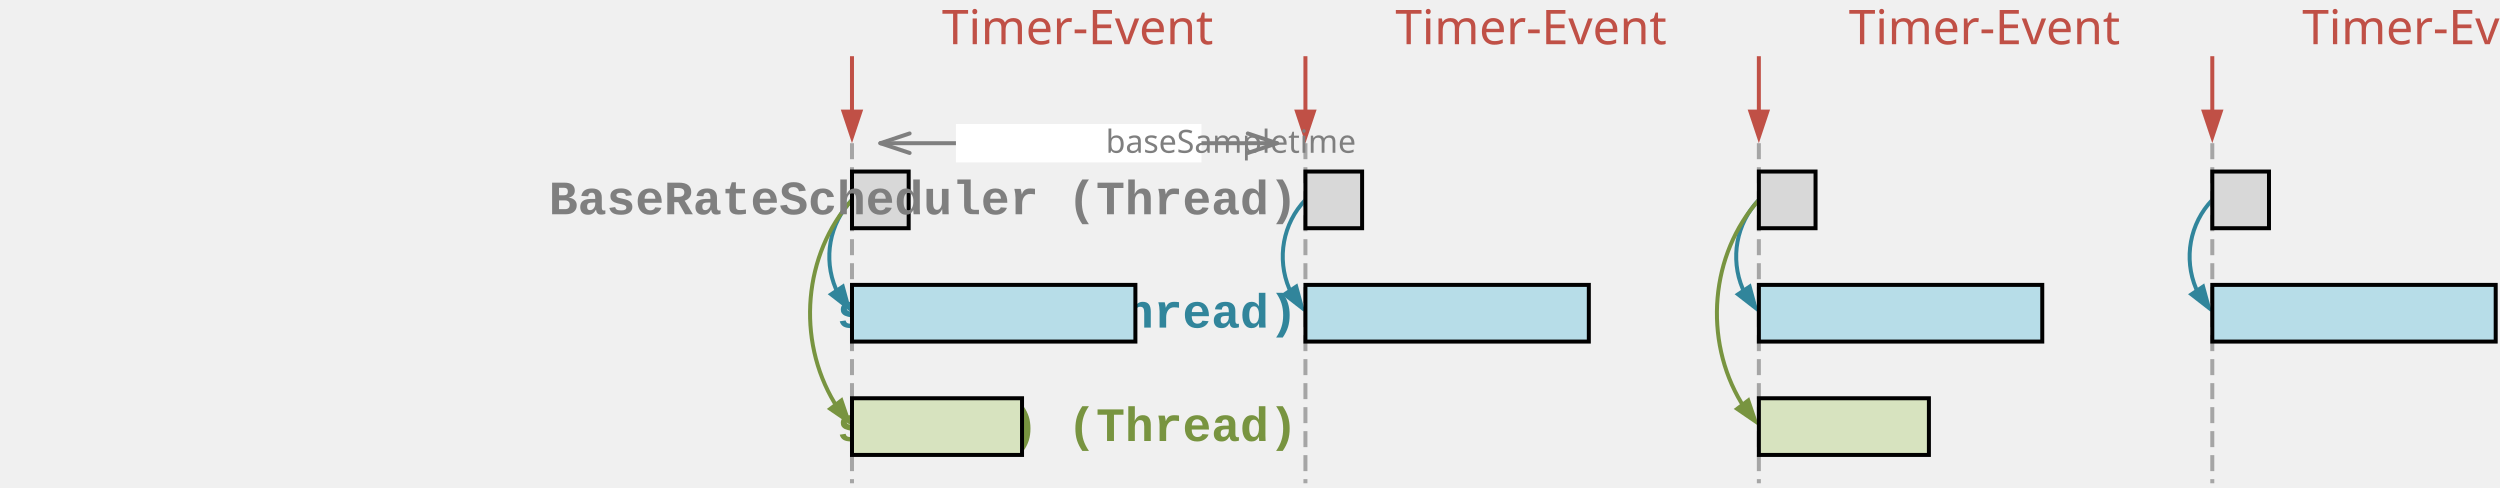
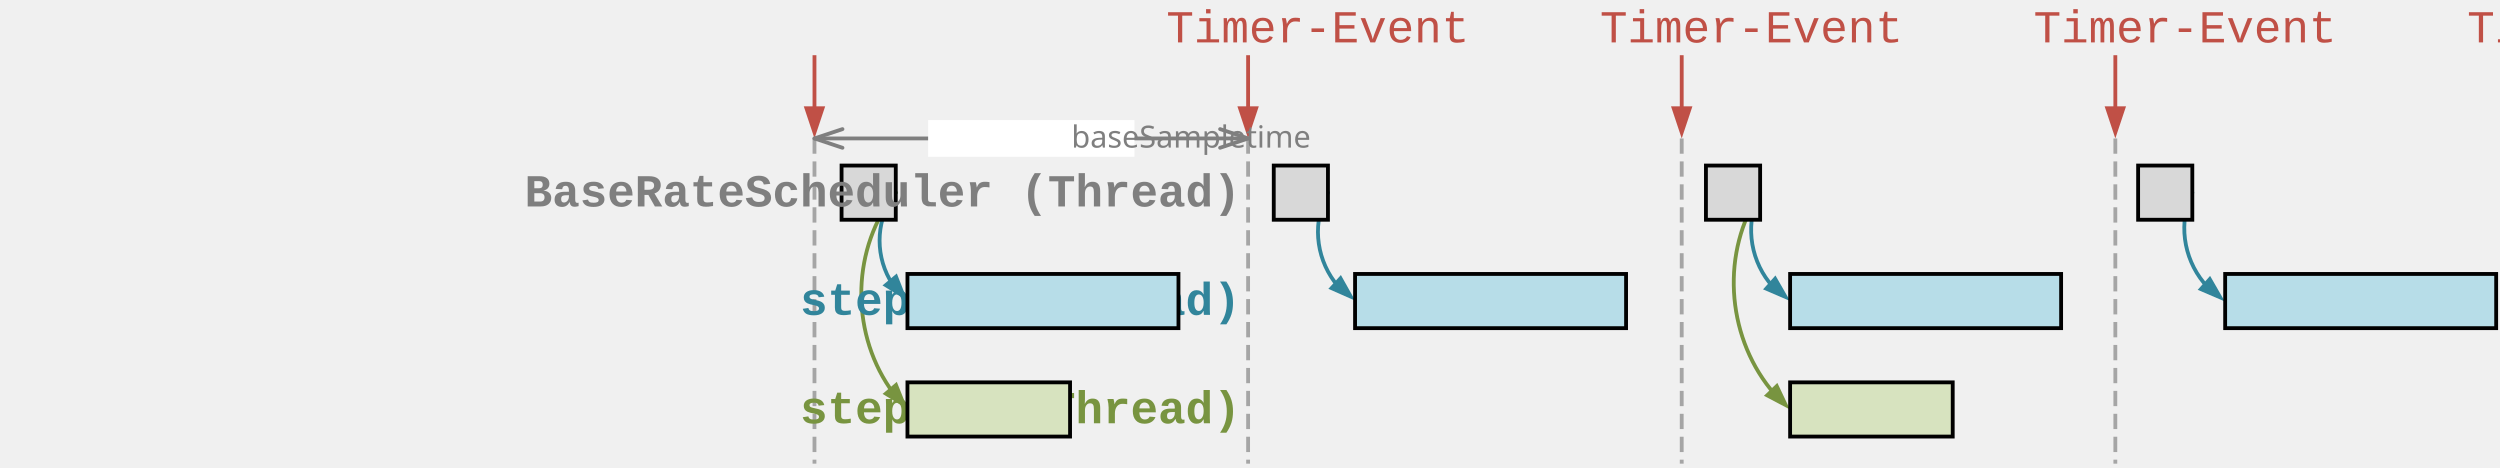
- <svg xmlns="http://www.w3.org/2000/svg" xmlns:ns1="http://schemas.microsoft.com/visio/2003/SVGExtensions/" xmlns:xlink="http://www.w3.org/1999/xlink" width="8.681in" height="1.692in" viewBox="0 0 624.997 121.847" xml:space="preserve" color-interpolation-filters="sRGB" class="st20">
+ <svg xmlns="http://www.w3.org/2000/svg" xmlns:ns1="http://schemas.microsoft.com/visio/2003/SVGExtensions/" xmlns:xlink="http://www.w3.org/1999/xlink" width="9.079in" height="1.698in" viewBox="0 0 653.719 122.222" xml:space="preserve" color-interpolation-filters="sRGB" class="st20">
  <ns1:documentProperties ns1:langID="1031" ns1:metric="true" ns1:viewMarkup="false">
    <ns1:userDefs>
      <ns1:ud ns1:nameU="msvNoAutoConnect" ns1:val="VT0(1):26" />
    </ns1:userDefs>
  </ns1:documentProperties>
  <style type="text/css">
	
		.st1 {marker-start:url(#mrkr13-6);stroke:#31859b;stroke-linecap:round;stroke-linejoin:round;stroke-width:1}
		.st2 {fill:#31859b;fill-opacity:1;stroke:#31859b;stroke-opacity:1;stroke-width:0.41}
		.st3 {marker-start:url(#mrkr13-27);stroke:#789440;stroke-linecap:round;stroke-linejoin:round;stroke-width:1}
		.st4 {fill:#789440;fill-opacity:1;stroke:#789440;stroke-opacity:1;stroke-width:0.41}
		.st5 {stroke:#a5a5a5;stroke-dasharray:4,2;stroke-linecap:butt;stroke-width:1}
		.st6 {fill:#d8d8d8;stroke:#000000;stroke-width:1}
		.st7 {fill:none;stroke:none;stroke-linecap:round;stroke-linejoin:round;stroke-width:0.75}
		.st8 {fill:#7f7f7f;font-family:Courier New;font-size:1em;font-weight:bold}
		.st9 {fill:#31859b;font-family:Courier New;font-size:1em;font-weight:bold}
		.st10 {fill:#789440;font-family:Courier New;font-size:1em;font-weight:bold}
		.st11 {marker-end:url(#mrkr13-61);stroke:#c05046;stroke-width:1}
		.st12 {fill:#c05046;fill-opacity:1;stroke:#c05046;stroke-opacity:1;stroke-width:0.357}
- 		.st13 {fill:#c05046;font-family:Brutal Type;font-size:1em}
+ 		.st13 {fill:#c05046;font-family:Courier New;font-size:1em}
		.st14 {fill:#b7dde8;stroke:#000000;stroke-width:1}
		.st15 {fill:#d7e3bf;stroke:#000000;stroke-width:1}
		.st16 {marker-end:url(#mrkr12-115);marker-start:url(#mrkr12-113);stroke:#7f7f7f;stroke-linecap:round;stroke-linejoin:round;stroke-width:1}
		.st17 {fill:#7f7f7f;fill-opacity:1;stroke:#7f7f7f;stroke-opacity:1;stroke-width:0.41}
		.st18 {fill:#ffffff;stroke:none;stroke-linecap:butt;stroke-width:7.2}
- 		.st19 {fill:#7f7f7f;font-family:Brutal Type;font-size:0.667em}
+ 		.st19 {fill:#7f7f7f;font-family:Calibri;font-size:0.667em}
		.st20 {fill:none;fill-rule:evenodd;font-size:12px;overflow:visible;stroke-linecap:square;stroke-miterlimit:3}
	
	</style>
  <defs id="Markers">
    <g id="lend13">
      <path d="M 3 1 L 0 0 L 3 -1 L 3 1 " style="stroke:none" />
    </g>
    <marker id="mrkr13-6" class="st2" ns1:arrowType="13" ns1:arrowSize="0" ns1:setback="6.96" refX="6.96" orient="auto" markerUnits="strokeWidth" overflow="visible">
      <use xlink:href="#lend13" transform="scale(2.44) " />
    </marker>
    <marker id="mrkr13-27" class="st4" ns1:arrowType="13" ns1:arrowSize="0" ns1:setback="6.96" refX="6.96" orient="auto" markerUnits="strokeWidth" overflow="visible">
      <use xlink:href="#lend13" transform="scale(2.44) " />
    </marker>
    <marker id="mrkr13-61" class="st12" ns1:arrowType="13" ns1:arrowSize="1" ns1:setback="8.4" refX="-8.4" orient="auto" markerUnits="strokeWidth" overflow="visible">
      <use xlink:href="#lend13" transform="scale(-2.8,-2.8) " />
    </marker>
    <g id="lend12">
      <path d="M 3 1 L 0 0 L 3 -1 " style="stroke-linecap:round;stroke-linejoin:round;fill:none" />
    </g>
    <marker id="mrkr12-113" class="st17" ns1:arrowType="12" ns1:arrowSize="0" orient="auto" markerUnits="strokeWidth" overflow="visible">
      <use xlink:href="#lend12" transform="scale(2.44) " />
    </marker>
    <marker id="mrkr12-115" class="st17" ns1:arrowType="12" ns1:arrowSize="0" orient="auto" markerUnits="strokeWidth" overflow="visible">
      <use xlink:href="#lend12" transform="scale(-2.44,-2.44) " />
    </marker>
  </defs>
-   <g ns1:mID="33" ns1:index="15" ns1:groupContext="foregroundPage">
+   <g ns1:mID="33" ns1:index="14" ns1:groupContext="foregroundPage">
    <ns1:pageProperties ns1:drawingScale="0.0393701" ns1:pageScale="0.0393701" ns1:drawingUnits="24" ns1:shadowOffsetX="9" ns1:shadowOffsetY="-9" />
-     <g id="shape26-1" ns1:mID="26" ns1:groupContext="shape" transform="translate(91.126,78.3278) rotate(-90)">
-       <path d="M5.81 118.01 L6.11 117.81 A20.044 19.356 180 0 1 28.35 121.85" class="st1" />
-     </g>
-     <g id="shape28-7" ns1:mID="28" ns1:groupContext="shape" transform="translate(317.898,78.3278) rotate(-90)">
-       <path d="M5.81 118.01 L6.11 117.81 A20.044 19.356 180 0 1 28.35 121.85" class="st1" />
-     </g>
-     <g id="shape30-12" ns1:mID="30" ns1:groupContext="shape" transform="translate(204.512,78.3278) rotate(-90)">
-       <path d="M5.81 118.01 L6.11 117.81 A20.044 19.356 180 0 1 28.35 121.85" class="st1" />
-     </g>
-     <g id="shape31-17" ns1:mID="31" ns1:groupContext="shape" transform="translate(431.283,78.3278) rotate(-90)">
-       <path d="M5.81 118.01 L6.11 117.81 A20.044 19.356 180 0 1 28.35 121.85" class="st1" />
-     </g>
-     <g id="shape27-22" ns1:mID="27" ns1:groupContext="shape" transform="translate(91.126,106.674) rotate(-90)">
-       <path d="M5.6 117.72 L5.89 117.5 A40.088 35.809 180 0 1 56.69 121.85" class="st3" />
-     </g>
-     <g id="shape29-28" ns1:mID="29" ns1:groupContext="shape" transform="translate(317.898,106.674) rotate(-90)">
-       <path d="M5.6 117.72 L5.89 117.5 A40.088 35.809 180 0 1 56.69 121.85" class="st3" />
-     </g>
-     <g id="shape22-33" ns1:mID="22" ns1:groupContext="shape" transform="translate(334.821,35.8081) rotate(90)">
-       <path d="M0 121.85 L85.04 121.85" class="st5" />
-     </g>
-     <g id="shape23-36" ns1:mID="23" ns1:groupContext="shape" transform="translate(448.207,35.8081) rotate(90)">
-       <path d="M0 121.85 L85.04 121.85" class="st5" />
-     </g>
-     <g id="shape24-39" ns1:mID="24" ns1:groupContext="shape" transform="translate(561.593,35.8081) rotate(90)">
-       <path d="M0 121.85 L85.04 121.85" class="st5" />
-     </g>
-     <g id="shape25-42" ns1:mID="25" ns1:groupContext="shape" transform="translate(674.978,35.8081) rotate(90)">
-       <path d="M0 121.85 L85.04 121.85" class="st5" />
-     </g>
-     <g id="shape1-45" ns1:mID="1" ns1:groupContext="shape" transform="translate(212.973,-64.7795)">
-       <ns1:userDefs>
-         <ns1:ud ns1:nameU="visVersion" ns1:val="VT0(15):26" />
-       </ns1:userDefs>
-       <rect x="0" y="107.674" width="14.173" height="14.173" class="st6" />
+     <g id="shape26-1" ns1:mID="26" ns1:groupContext="shape" transform="translate(115.768,91.7952) rotate(-96.1493)">
+       <path d="M5.82 118.4 L6.12 118.2 A20.16 19.356 0 0 1 28.51 122.22" class="st1" />
+     </g>
+     <g id="shape28-7" ns1:mID="28" ns1:groupContext="shape" transform="translate(350.288,111.271) rotate(-105.454)">
+       <path d="M5.85 118.46 L6.16 118.26 A20.796 19.356 0 0 1 29.41 122.22" class="st1" />
+     </g>
+     <g id="shape30-12" ns1:mID="30" ns1:groupContext="shape" transform="translate(235.757,108.346) rotate(-104.036)">
+       <path d="M5.85 118.45 L6.15 118.25 A20.661 19.356 0 0 1 29.22 122.22" class="st1" />
+     </g>
+     <g id="shape31-17" ns1:mID="31" ns1:groupContext="shape" transform="translate(464.879,114.137) rotate(-106.853)">
+       <path d="M5.86 118.47 L6.17 118.28 A20.943 19.356 0 0 1 29.62 122.22" class="st1" />
+     </g>
+     <g id="shape27-22" ns1:mID="27" ns1:groupContext="shape" transform="translate(115.242,113.624) rotate(-93.0835)">
+       <path d="M5.6 118.1 L5.89 117.88 A40.146 35.809 0 0 1 56.78 122.22" class="st3" />
+     </g>
+     <g id="shape29-28" ns1:mID="29" ns1:groupContext="shape" transform="translate(347.02,123.785) rotate(-97.8702)">
+       <path d="M5.62 118.11 L5.91 117.9 A40.469 35.809 0 0 1 57.23 122.22" class="st3" />
+     </g>
+     <g id="shape22-33" ns1:mID="22" ns1:groupContext="shape" transform="translate(335.196,36.1831) rotate(90)">
+       <path d="M0 122.22 L85.04 122.22" class="st5" />
+     </g>
+     <g id="shape23-36" ns1:mID="23" ns1:groupContext="shape" transform="translate(448.582,36.1831) rotate(90)">
+       <path d="M0 122.22 L85.04 122.22" class="st5" />
+     </g>
+     <g id="shape24-39" ns1:mID="24" ns1:groupContext="shape" transform="translate(561.968,36.1831) rotate(90)">
+       <path d="M0 122.22 L85.04 122.22" class="st5" />
+     </g>
+     <g id="shape25-42" ns1:mID="25" ns1:groupContext="shape" transform="translate(675.353,36.1831) rotate(90)">
+       <path d="M0 122.22 L85.04 122.22" class="st5" />
+     </g>
+     <g id="shape1-45" ns1:mID="1" ns1:groupContext="shape" transform="translate(220.06,-64.7795)">
+       <ns1:userDefs>
+         <ns1:ud ns1:nameU="visVersion" ns1:val="VT0(15):26" />
+       </ns1:userDefs>
+       <rect x="0" y="108.049" width="14.173" height="14.173" class="st6" />
    </g>
    <g id="shape2-47" ns1:mID="2" ns1:groupContext="shape" transform="translate(0.375,-64.7795)">
      <ns1:textBlock ns1:margins="rect(4,4,4,4)" ns1:tabSpace="42.5197" />
-       <ns1:textRect cx="99.213" cy="114.761" width="198.43" height="14.173" />
-       <rect x="0" y="107.674" width="198.425" height="14.173" class="st7" />
-       <text x="7.19" y="118.36" class="st8" ns1:langID="1031">
+       <ns1:textRect cx="99.213" cy="115.136" width="198.43" height="14.173" />
+       <rect x="0" y="108.049" width="198.425" height="14.173" class="st7" />
+       <text x="7.19" y="118.74" class="st8" ns1:langID="1031">
        <ns1:paragraph ns1:horizAlign="2" />
        <ns1:tabList />BaseRateScheduler (Thread)</text>
    </g>
    <g id="shape3-50" ns1:mID="3" ns1:groupContext="shape" transform="translate(0.375,-36.4331)">
      <ns1:textBlock ns1:margins="rect(4,4,4,4)" ns1:tabSpace="42.5197" />
-       <ns1:textRect cx="99.213" cy="114.761" width="198.43" height="14.173" />
-       <rect x="0" y="107.674" width="198.425" height="14.173" class="st7" />
-       <text x="79.21" y="118.36" class="st9" ns1:langID="1031">
+       <ns1:textRect cx="99.213" cy="115.136" width="198.43" height="14.173" />
+       <rect x="0" y="108.049" width="198.425" height="14.173" class="st7" />
+       <text x="79.21" y="118.74" class="st9" ns1:langID="1031">
        <ns1:paragraph ns1:horizAlign="2" />
        <ns1:tabList />step0() (Thread)</text>
    </g>
    <g id="shape4-53" ns1:mID="4" ns1:groupContext="shape" transform="translate(0.375,-8.08664)">
      <ns1:textBlock ns1:margins="rect(4,4,4,4)" ns1:tabSpace="42.5197" />
-       <ns1:textRect cx="99.213" cy="114.761" width="198.43" height="14.173" />
-       <rect x="0" y="107.674" width="198.425" height="14.173" class="st7" />
-       <text x="79.21" y="118.36" class="st10" ns1:langID="1031">
+       <ns1:textRect cx="99.213" cy="115.136" width="198.43" height="14.173" />
+       <rect x="0" y="108.049" width="198.425" height="14.173" class="st7" />
+       <text x="79.21" y="118.74" class="st10" ns1:langID="1031">
        <ns1:paragraph ns1:horizAlign="2" />
        <ns1:tabList />step1() (Thread)</text>
    </g>
-     <g id="shape5-56" ns1:mID="5" ns1:groupContext="shape" transform="translate(334.821,14.5482) rotate(90)">
-       <path d="M0 121.85 L12.86 121.85" class="st11" />
-     </g>
-     <g id="shape6-62" ns1:mID="6" ns1:groupContext="shape" transform="translate(170.454,-107.299)">
-       <ns1:textBlock ns1:margins="rect(4,4,4,4)" ns1:tabSpace="42.5197" />
-       <ns1:textRect cx="42.52" cy="114.761" width="85.04" height="14.173" />
-       <rect x="0" y="107.674" width="85.039" height="14.173" class="st7" />
-       <text x="8.84" y="118.36" class="st13" ns1:langID="1031">
-         <ns1:paragraph ns1:horizAlign="1" />
-         <ns1:tabList />Timer-Event</text>
-     </g>
-     <g id="shape7-65" ns1:mID="7" ns1:groupContext="shape" transform="translate(326.359,-64.7795)">
-       <ns1:userDefs>
-         <ns1:ud ns1:nameU="visVersion" ns1:val="VT0(15):26" />
-       </ns1:userDefs>
-       <rect x="0" y="107.674" width="14.173" height="14.173" class="st6" />
-     </g>
-     <g id="shape8-67" ns1:mID="8" ns1:groupContext="shape" transform="translate(448.207,14.5482) rotate(90)">
-       <path d="M0 121.85 L12.86 121.85" class="st11" />
-     </g>
-     <g id="shape9-72" ns1:mID="9" ns1:groupContext="shape" transform="translate(212.973,-36.4331)">
-       <ns1:userDefs>
-         <ns1:ud ns1:nameU="visVersion" ns1:val="VT0(15):26" />
-       </ns1:userDefs>
-       <rect x="0" y="107.674" width="70.866" height="14.173" class="st14" />
-     </g>
-     <g id="shape10-74" ns1:mID="10" ns1:groupContext="shape" transform="translate(283.84,-107.299)">
-       <ns1:textBlock ns1:margins="rect(4,4,4,4)" ns1:tabSpace="42.5197" />
-       <ns1:textRect cx="42.52" cy="114.761" width="85.04" height="14.173" />
-       <rect x="0" y="107.674" width="85.039" height="14.173" class="st7" />
-       <text x="8.84" y="118.36" class="st13" ns1:langID="1031">
-         <ns1:paragraph ns1:horizAlign="1" />
-         <ns1:tabList />Timer-Event</text>
-     </g>
-     <g id="shape11-77" ns1:mID="11" ns1:groupContext="shape" transform="translate(439.745,-64.7795)">
-       <ns1:userDefs>
-         <ns1:ud ns1:nameU="visVersion" ns1:val="VT0(15):26" />
-       </ns1:userDefs>
-       <rect x="0" y="107.674" width="14.173" height="14.173" class="st6" />
-     </g>
-     <g id="shape12-79" ns1:mID="12" ns1:groupContext="shape" transform="translate(561.593,14.5482) rotate(90)">
-       <path d="M0 121.85 L12.86 121.85" class="st11" />
-     </g>
-     <g id="shape13-84" ns1:mID="13" ns1:groupContext="shape" transform="translate(397.225,-107.299)">
-       <ns1:textBlock ns1:margins="rect(4,4,4,4)" ns1:tabSpace="42.5197" />
-       <ns1:textRect cx="42.52" cy="114.761" width="85.04" height="14.173" />
-       <rect x="0" y="107.674" width="85.039" height="14.173" class="st7" />
-       <text x="8.84" y="118.36" class="st13" ns1:langID="1031">
-         <ns1:paragraph ns1:horizAlign="1" />
-         <ns1:tabList />Timer-Event</text>
-     </g>
-     <g id="shape14-87" ns1:mID="14" ns1:groupContext="shape" transform="translate(326.359,-36.4331)">
-       <ns1:userDefs>
-         <ns1:ud ns1:nameU="visVersion" ns1:val="VT0(15):26" />
-       </ns1:userDefs>
-       <rect x="0" y="107.674" width="70.866" height="14.173" class="st14" />
-     </g>
-     <g id="shape15-89" ns1:mID="15" ns1:groupContext="shape" transform="translate(439.745,-36.4331)">
-       <ns1:userDefs>
-         <ns1:ud ns1:nameU="visVersion" ns1:val="VT0(15):26" />
-       </ns1:userDefs>
-       <rect x="0" y="107.674" width="70.866" height="14.173" class="st14" />
-     </g>
-     <g id="shape16-91" ns1:mID="16" ns1:groupContext="shape" transform="translate(212.973,-8.08664)">
-       <ns1:userDefs>
-         <ns1:ud ns1:nameU="visVersion" ns1:val="VT0(15):26" />
-       </ns1:userDefs>
-       <rect x="0" y="107.674" width="42.52" height="14.173" class="st15" />
-     </g>
-     <g id="shape17-93" ns1:mID="17" ns1:groupContext="shape" transform="translate(439.745,-8.08664)">
-       <ns1:userDefs>
-         <ns1:ud ns1:nameU="visVersion" ns1:val="VT0(15):26" />
-       </ns1:userDefs>
-       <rect x="0" y="107.674" width="42.52" height="14.173" class="st15" />
-     </g>
-     <g id="shape18-95" ns1:mID="18" ns1:groupContext="shape" transform="translate(553.131,-64.7795)">
-       <ns1:userDefs>
-         <ns1:ud ns1:nameU="visVersion" ns1:val="VT0(15):26" />
-       </ns1:userDefs>
-       <rect x="0" y="107.674" width="14.173" height="14.173" class="st6" />
-     </g>
-     <g id="shape19-97" ns1:mID="19" ns1:groupContext="shape" transform="translate(674.978,14.5482) rotate(90)">
-       <path d="M0 121.85 L12.86 121.85" class="st11" />
-     </g>
-     <g id="shape20-102" ns1:mID="20" ns1:groupContext="shape" transform="translate(510.611,-107.299)">
-       <ns1:textBlock ns1:margins="rect(4,4,4,4)" ns1:tabSpace="42.5197" />
-       <ns1:textRect cx="42.52" cy="114.761" width="85.04" height="14.173" />
-       <rect x="0" y="107.674" width="85.039" height="14.173" class="st7" />
-       <text x="8.84" y="118.36" class="st13" ns1:langID="1031">
-         <ns1:paragraph ns1:horizAlign="1" />
-         <ns1:tabList />Timer-Event</text>
-     </g>
-     <g id="shape21-105" ns1:mID="21" ns1:groupContext="shape" transform="translate(553.131,-36.4331)">
-       <ns1:userDefs>
-         <ns1:ud ns1:nameU="visVersion" ns1:val="VT0(15):26" />
-       </ns1:userDefs>
-       <rect x="0" y="107.674" width="70.866" height="14.173" class="st14" />
-     </g>
-     <g id="shape32-107" ns1:mID="32" ns1:groupContext="shape" transform="translate(220.06,-86.0394)">
-       <ns1:textBlock ns1:margins="rect(4,4,4,4)" ns1:tabSpace="42.5197" />
-       <ns1:textRect cx="49.606" cy="121.847" width="99.22" height="0" />
-       <path d="M0 121.85 L99.21 121.85" class="st16" />
-       <rect ns1:rectContext="textBkgnd" x="18.907" y="117.048" width="61.399" height="9.6" class="st18" />
-       <text x="18.91" y="124.25" class="st19" ns1:langID="1031">
+     <g id="shape5-56" ns1:mID="5" ns1:groupContext="shape" transform="translate(335.196,14.9232) rotate(90)">
+       <path d="M0 122.22 L12.86 122.22" class="st11" />
+     </g>
+     <g id="shape6-62" ns1:mID="6" ns1:groupContext="shape" transform="translate(170.079,-107.674)">
+       <ns1:textBlock ns1:margins="rect(4,4,4,4)" ns1:tabSpace="42.5197" />
+       <ns1:textRect cx="44.892" cy="115.136" width="89.79" height="14.173" />
+       <rect x="0" y="108.049" width="89.783" height="14.173" class="st7" />
+       <text x="5.28" y="118.74" class="st13" ns1:langID="1031">
+         <ns1:paragraph ns1:horizAlign="1" />
+         <ns1:tabList />Timer-Event</text>
+     </g>
+     <g id="shape7-65" ns1:mID="7" ns1:groupContext="shape" transform="translate(333.071,-64.7795)">
+       <ns1:userDefs>
+         <ns1:ud ns1:nameU="visVersion" ns1:val="VT0(15):26" />
+       </ns1:userDefs>
+       <rect x="0" y="108.049" width="14.173" height="14.173" class="st6" />
+     </g>
+     <g id="shape8-67" ns1:mID="8" ns1:groupContext="shape" transform="translate(448.582,14.9232) rotate(90)">
+       <path d="M0 122.22 L12.86 122.22" class="st11" />
+     </g>
+     <g id="shape9-72" ns1:mID="9" ns1:groupContext="shape" transform="translate(237.287,-36.4331)">
+       <ns1:userDefs>
+         <ns1:ud ns1:nameU="visVersion" ns1:val="VT0(15):26" />
+       </ns1:userDefs>
+       <rect x="0" y="108.049" width="70.866" height="14.173" class="st14" />
+     </g>
+     <g id="shape10-74" ns1:mID="10" ns1:groupContext="shape" transform="translate(283.465,-107.674)">
+       <ns1:textBlock ns1:margins="rect(4,4,4,4)" ns1:tabSpace="42.5197" />
+       <ns1:textRect cx="44.892" cy="115.136" width="89.79" height="14.173" />
+       <rect x="0" y="108.049" width="89.783" height="14.173" class="st7" />
+       <text x="5.28" y="118.74" class="st13" ns1:langID="1031">
+         <ns1:paragraph ns1:horizAlign="1" />
+         <ns1:tabList />Timer-Event</text>
+     </g>
+     <g id="shape11-77" ns1:mID="11" ns1:groupContext="shape" transform="translate(446.082,-64.7795)">
+       <ns1:userDefs>
+         <ns1:ud ns1:nameU="visVersion" ns1:val="VT0(15):26" />
+       </ns1:userDefs>
+       <rect x="0" y="108.049" width="14.173" height="14.173" class="st6" />
+     </g>
+     <g id="shape12-79" ns1:mID="12" ns1:groupContext="shape" transform="translate(561.968,14.9232) rotate(90)">
+       <path d="M0 122.22 L12.86 122.22" class="st11" />
+     </g>
+     <g id="shape13-84" ns1:mID="13" ns1:groupContext="shape" transform="translate(396.85,-107.674)">
+       <ns1:textBlock ns1:margins="rect(4,4,4,4)" ns1:tabSpace="42.5197" />
+       <ns1:textRect cx="44.892" cy="115.136" width="89.79" height="14.173" />
+       <rect x="0" y="108.049" width="89.783" height="14.173" class="st7" />
+       <text x="5.28" y="118.74" class="st13" ns1:langID="1031">
+         <ns1:paragraph ns1:horizAlign="1" />
+         <ns1:tabList />Timer-Event</text>
+     </g>
+     <g id="shape14-87" ns1:mID="14" ns1:groupContext="shape" transform="translate(354.331,-36.4331)">
+       <ns1:userDefs>
+         <ns1:ud ns1:nameU="visVersion" ns1:val="VT0(15):26" />
+       </ns1:userDefs>
+       <rect x="0" y="108.049" width="70.866" height="14.173" class="st14" />
+     </g>
+     <g id="shape15-89" ns1:mID="15" ns1:groupContext="shape" transform="translate(468.092,-36.4331)">
+       <ns1:userDefs>
+         <ns1:ud ns1:nameU="visVersion" ns1:val="VT0(15):26" />
+       </ns1:userDefs>
+       <rect x="0" y="108.049" width="70.866" height="14.173" class="st14" />
+     </g>
+     <g id="shape16-91" ns1:mID="16" ns1:groupContext="shape" transform="translate(237.287,-8.08664)">
+       <ns1:userDefs>
+         <ns1:ud ns1:nameU="visVersion" ns1:val="VT0(15):26" />
+       </ns1:userDefs>
+       <rect x="0" y="108.049" width="42.52" height="14.173" class="st15" />
+     </g>
+     <g id="shape17-93" ns1:mID="17" ns1:groupContext="shape" transform="translate(468.092,-8.08664)">
+       <ns1:userDefs>
+         <ns1:ud ns1:nameU="visVersion" ns1:val="VT0(15):26" />
+       </ns1:userDefs>
+       <rect x="0" y="108.049" width="42.52" height="14.173" class="st15" />
+     </g>
+     <g id="shape18-95" ns1:mID="18" ns1:groupContext="shape" transform="translate(559.092,-64.7795)">
+       <ns1:userDefs>
+         <ns1:ud ns1:nameU="visVersion" ns1:val="VT0(15):26" />
+       </ns1:userDefs>
+       <rect x="0" y="108.049" width="14.173" height="14.173" class="st6" />
+     </g>
+     <g id="shape19-97" ns1:mID="19" ns1:groupContext="shape" transform="translate(675.353,14.9232) rotate(90)">
+       <path d="M0 122.22 L12.86 122.22" class="st11" />
+     </g>
+     <g id="shape20-102" ns1:mID="20" ns1:groupContext="shape" transform="translate(510.236,-107.674)">
+       <ns1:textBlock ns1:margins="rect(4,4,4,4)" ns1:tabSpace="42.5197" />
+       <ns1:textRect cx="44.892" cy="115.136" width="89.79" height="14.173" />
+       <rect x="0" y="108.049" width="89.783" height="14.173" class="st7" />
+       <text x="5.28" y="118.74" class="st13" ns1:langID="1031">
+         <ns1:paragraph ns1:horizAlign="1" />
+         <ns1:tabList />Timer-Event</text>
+     </g>
+     <g id="shape21-105" ns1:mID="21" ns1:groupContext="shape" transform="translate(581.852,-36.4331)">
+       <ns1:userDefs>
+         <ns1:ud ns1:nameU="visVersion" ns1:val="VT0(15):26" />
+       </ns1:userDefs>
+       <rect x="0" y="108.049" width="70.866" height="14.173" class="st14" />
+     </g>
+     <g id="shape32-107" ns1:mID="32" ns1:groupContext="shape" transform="translate(212.973,-86.0394)">
+       <ns1:textBlock ns1:margins="rect(4,4,4,4)" ns1:tabSpace="42.5197" />
+       <ns1:textRect cx="56.693" cy="122.222" width="113.39" height="0" />
+       <path d="M0 122.22 L113.39 122.22" class="st16" />
+       <rect ns1:rectContext="textBkgnd" x="29.719" y="117.423" width="53.948" height="9.6" class="st18" />
+       <text x="29.72" y="124.62" class="st19" ns1:langID="1031">
        <ns1:paragraph ns1:horizAlign="1" />
        <ns1:tabList />baseSampletime</text>
    </g>
  </g>
</svg>
